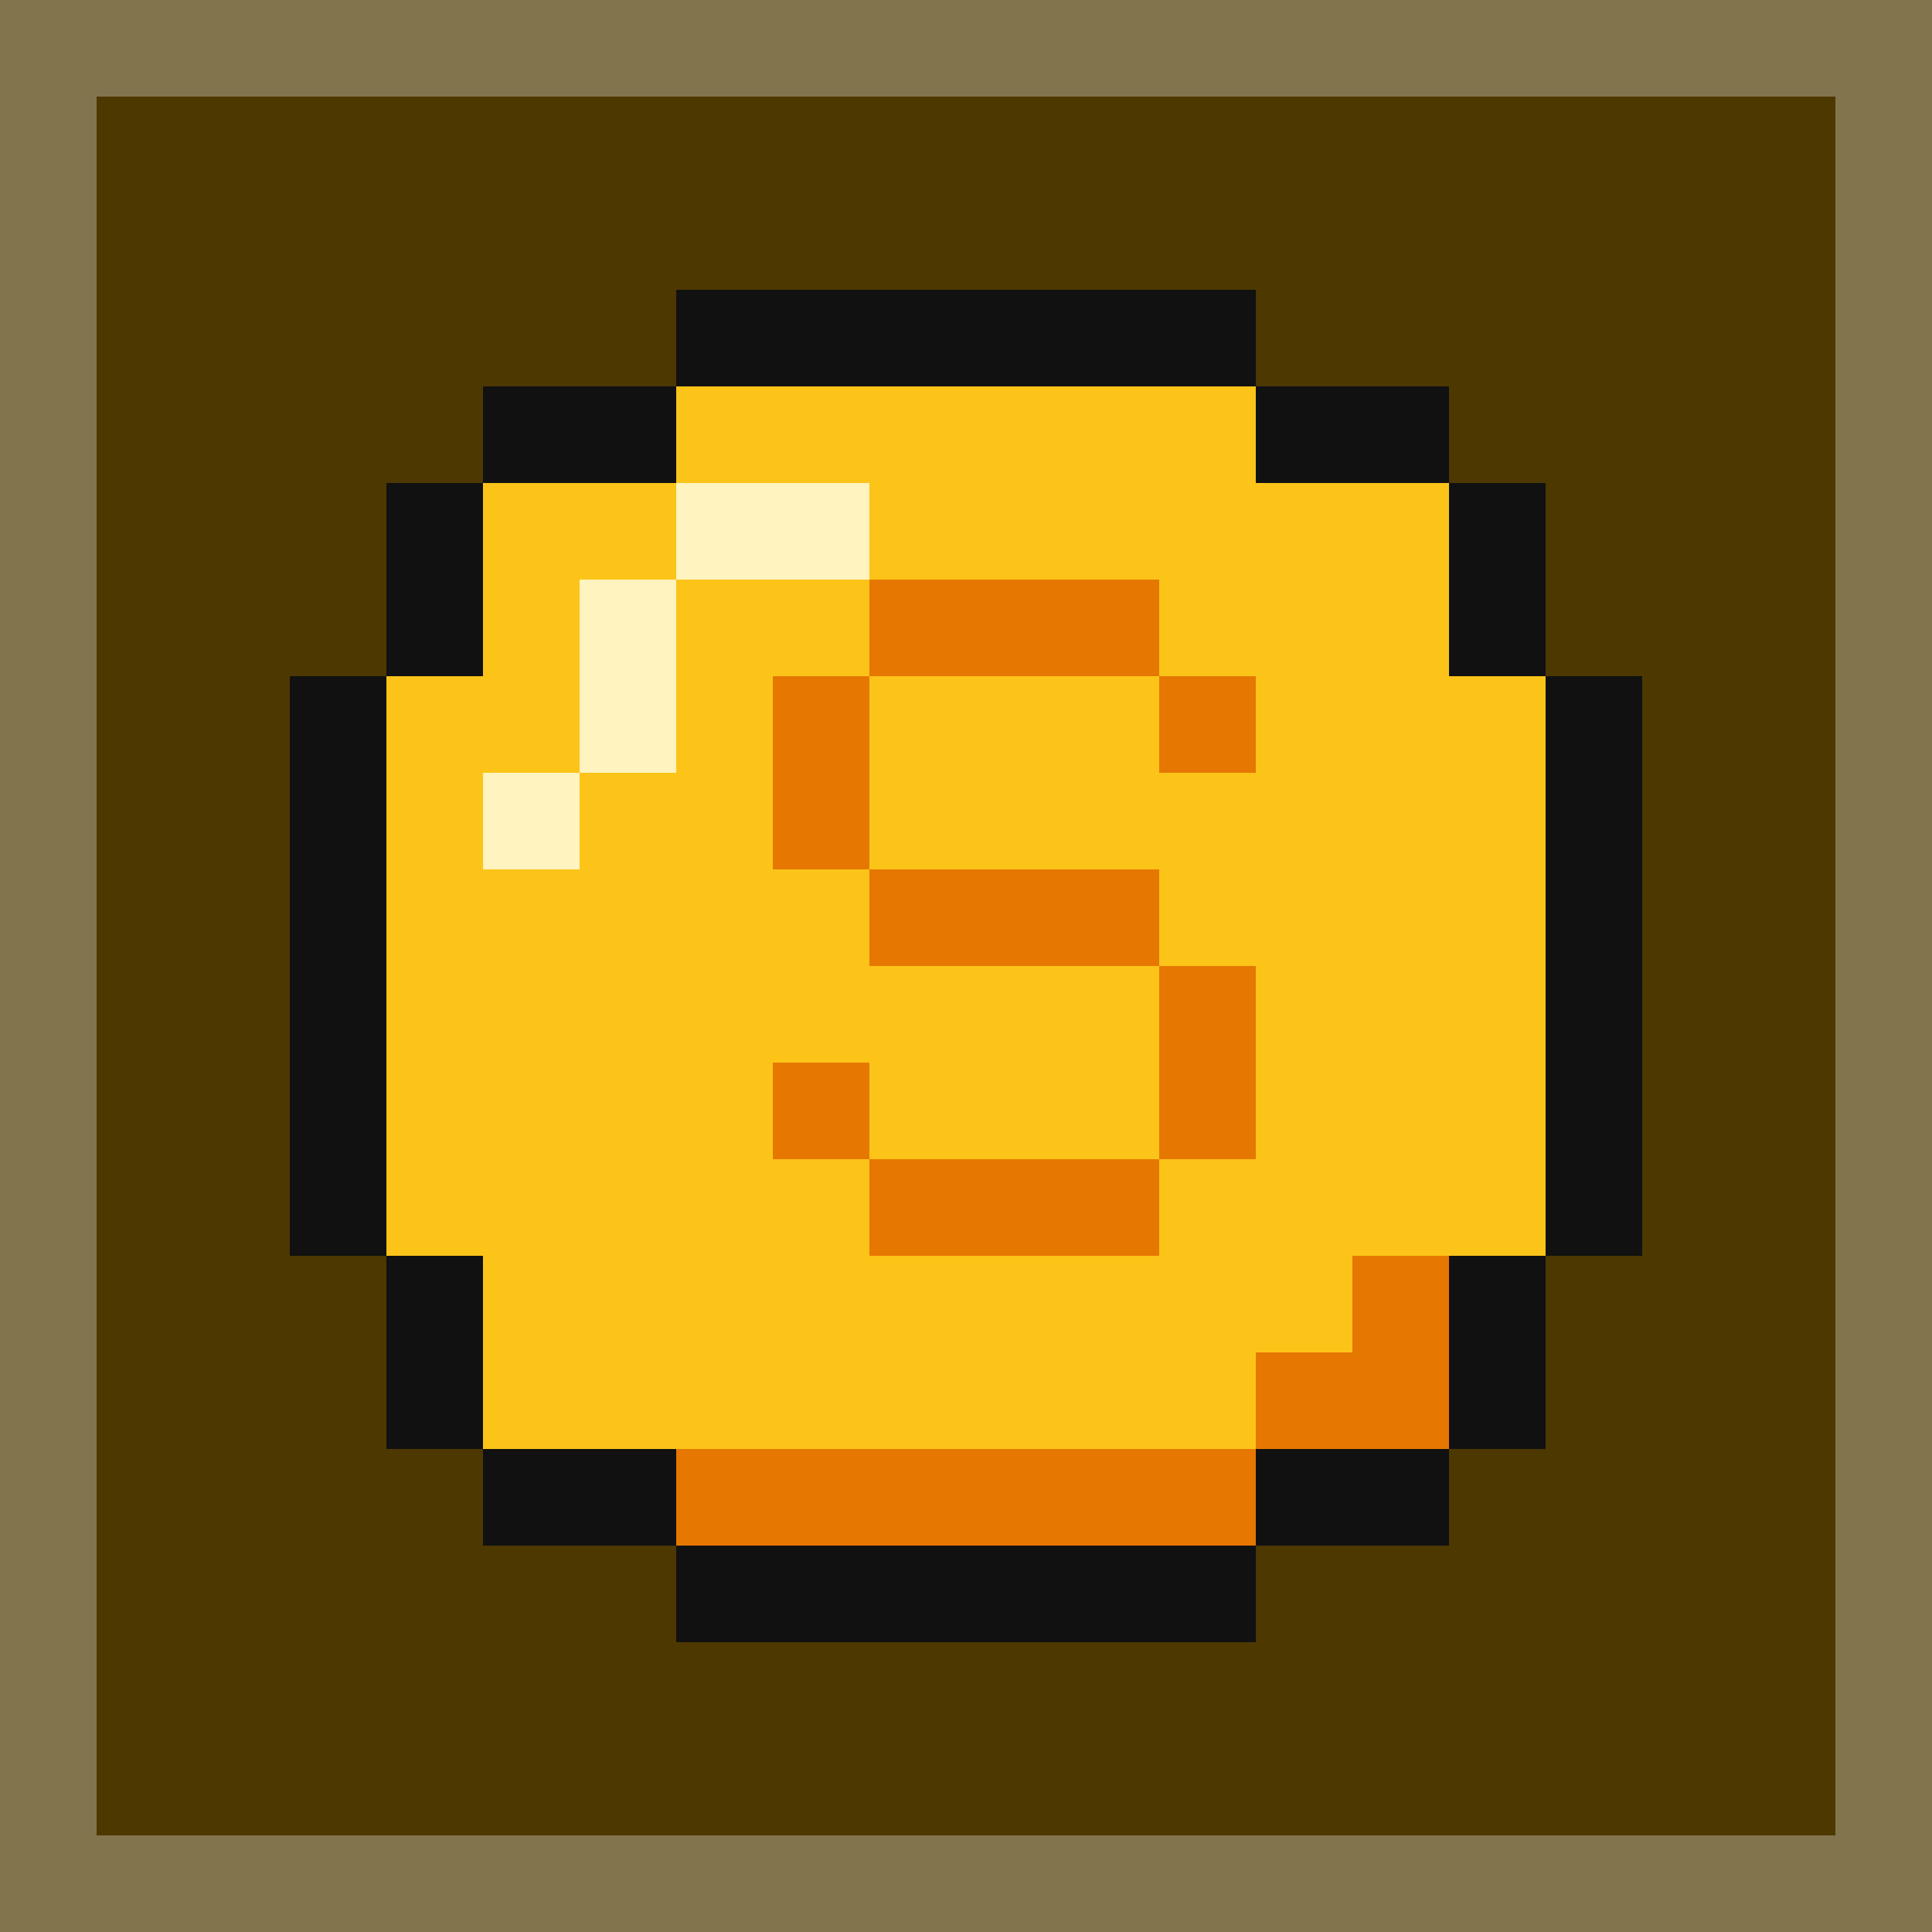
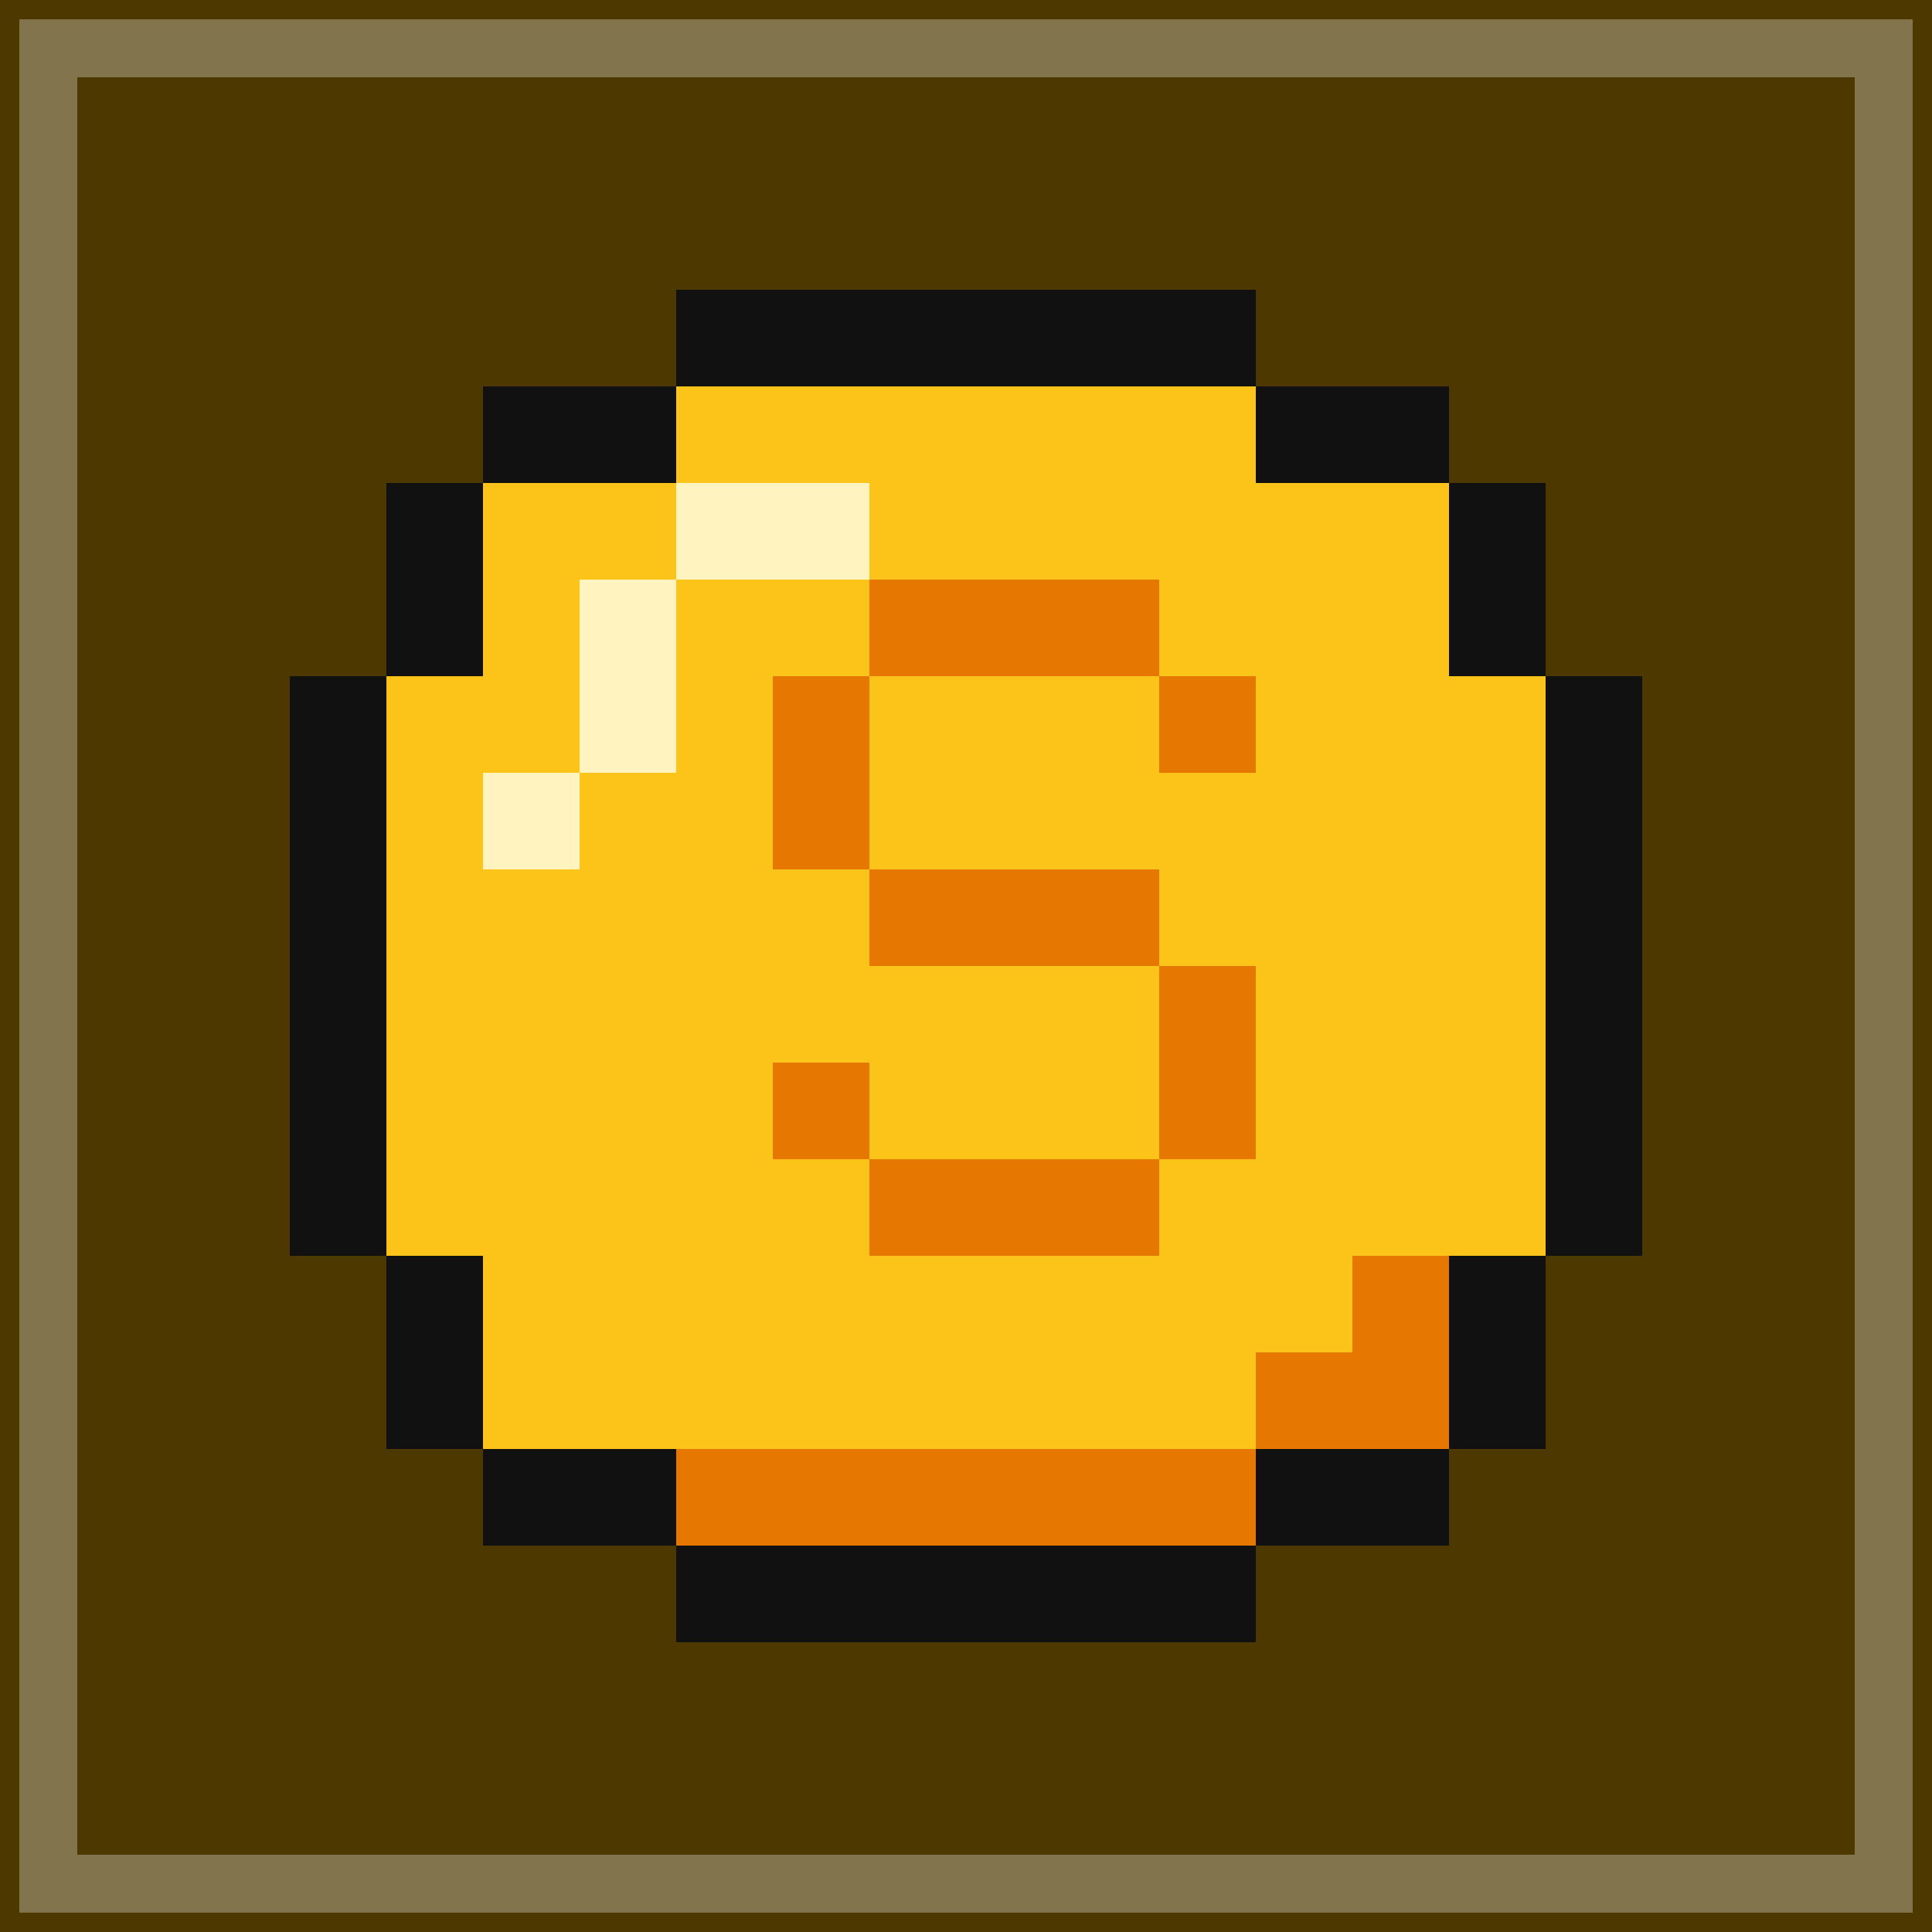
- <svg xmlns="http://www.w3.org/2000/svg" width="320" height="320" viewBox="0 0 20 20" shape-rendering="crispEdges">
-   <rect width="20" height="20" fill="#4d3800" />
-   <rect x="0.5" y="0.5" width="19" height="19" fill="none" stroke="#82744d" stroke-width="1" />
-   <rect x="7" y="3" width="1" height="1" fill="#111111" />
-   <rect x="8" y="3" width="1" height="1" fill="#111111" />
-   <rect x="9" y="3" width="1" height="1" fill="#111111" />
-   <rect x="10" y="3" width="1" height="1" fill="#111111" />
-   <rect x="11" y="3" width="1" height="1" fill="#111111" />
-   <rect x="12" y="3" width="1" height="1" fill="#111111" />
-   <rect x="5" y="4" width="1" height="1" fill="#111111" />
-   <rect x="6" y="4" width="1" height="1" fill="#111111" />
-   <rect x="7" y="4" width="1" height="1" fill="#fcc419" />
-   <rect x="8" y="4" width="1" height="1" fill="#fcc419" />
-   <rect x="9" y="4" width="1" height="1" fill="#fcc419" />
-   <rect x="10" y="4" width="1" height="1" fill="#fcc419" />
-   <rect x="11" y="4" width="1" height="1" fill="#fcc419" />
-   <rect x="12" y="4" width="1" height="1" fill="#fcc419" />
-   <rect x="13" y="4" width="1" height="1" fill="#111111" />
-   <rect x="14" y="4" width="1" height="1" fill="#111111" />
-   <rect x="4" y="5" width="1" height="1" fill="#111111" />
-   <rect x="5" y="5" width="1" height="1" fill="#fcc419" />
-   <rect x="6" y="5" width="1" height="1" fill="#fcc419" />
-   <rect x="7" y="5" width="1" height="1" fill="#fff3bf" />
-   <rect x="8" y="5" width="1" height="1" fill="#fff3bf" />
-   <rect x="9" y="5" width="1" height="1" fill="#fcc419" />
-   <rect x="10" y="5" width="1" height="1" fill="#fcc419" />
-   <rect x="11" y="5" width="1" height="1" fill="#fcc419" />
-   <rect x="12" y="5" width="1" height="1" fill="#fcc419" />
-   <rect x="13" y="5" width="1" height="1" fill="#fcc419" />
-   <rect x="14" y="5" width="1" height="1" fill="#fcc419" />
-   <rect x="15" y="5" width="1" height="1" fill="#111111" />
-   <rect x="4" y="6" width="1" height="1" fill="#111111" />
-   <rect x="5" y="6" width="1" height="1" fill="#fcc419" />
-   <rect x="6" y="6" width="1" height="1" fill="#fff3bf" />
-   <rect x="7" y="6" width="1" height="1" fill="#fcc419" />
-   <rect x="8" y="6" width="1" height="1" fill="#fcc419" />
-   <rect x="9" y="6" width="1" height="1" fill="#e67700" />
-   <rect x="10" y="6" width="1" height="1" fill="#e67700" />
-   <rect x="11" y="6" width="1" height="1" fill="#e67700" />
-   <rect x="12" y="6" width="1" height="1" fill="#fcc419" />
-   <rect x="13" y="6" width="1" height="1" fill="#fcc419" />
-   <rect x="14" y="6" width="1" height="1" fill="#fcc419" />
-   <rect x="15" y="6" width="1" height="1" fill="#111111" />
-   <rect x="3" y="7" width="1" height="1" fill="#111111" />
-   <rect x="4" y="7" width="1" height="1" fill="#fcc419" />
-   <rect x="5" y="7" width="1" height="1" fill="#fcc419" />
-   <rect x="6" y="7" width="1" height="1" fill="#fff3bf" />
-   <rect x="7" y="7" width="1" height="1" fill="#fcc419" />
-   <rect x="8" y="7" width="1" height="1" fill="#e67700" />
-   <rect x="9" y="7" width="1" height="1" fill="#fcc419" />
-   <rect x="10" y="7" width="1" height="1" fill="#fcc419" />
-   <rect x="11" y="7" width="1" height="1" fill="#fcc419" />
-   <rect x="12" y="7" width="1" height="1" fill="#e67700" />
-   <rect x="13" y="7" width="1" height="1" fill="#fcc419" />
-   <rect x="14" y="7" width="1" height="1" fill="#fcc419" />
-   <rect x="15" y="7" width="1" height="1" fill="#fcc419" />
-   <rect x="16" y="7" width="1" height="1" fill="#111111" />
-   <rect x="3" y="8" width="1" height="1" fill="#111111" />
-   <rect x="4" y="8" width="1" height="1" fill="#fcc419" />
-   <rect x="5" y="8" width="1" height="1" fill="#fff3bf" />
-   <rect x="6" y="8" width="1" height="1" fill="#fcc419" />
-   <rect x="7" y="8" width="1" height="1" fill="#fcc419" />
-   <rect x="8" y="8" width="1" height="1" fill="#e67700" />
-   <rect x="9" y="8" width="1" height="1" fill="#fcc419" />
-   <rect x="10" y="8" width="1" height="1" fill="#fcc419" />
-   <rect x="11" y="8" width="1" height="1" fill="#fcc419" />
-   <rect x="12" y="8" width="1" height="1" fill="#fcc419" />
-   <rect x="13" y="8" width="1" height="1" fill="#fcc419" />
-   <rect x="14" y="8" width="1" height="1" fill="#fcc419" />
-   <rect x="15" y="8" width="1" height="1" fill="#fcc419" />
-   <rect x="16" y="8" width="1" height="1" fill="#111111" />
-   <rect x="3" y="9" width="1" height="1" fill="#111111" />
-   <rect x="4" y="9" width="1" height="1" fill="#fcc419" />
-   <rect x="5" y="9" width="1" height="1" fill="#fcc419" />
-   <rect x="6" y="9" width="1" height="1" fill="#fcc419" />
-   <rect x="7" y="9" width="1" height="1" fill="#fcc419" />
-   <rect x="8" y="9" width="1" height="1" fill="#fcc419" />
-   <rect x="9" y="9" width="1" height="1" fill="#e67700" />
-   <rect x="10" y="9" width="1" height="1" fill="#e67700" />
-   <rect x="11" y="9" width="1" height="1" fill="#e67700" />
-   <rect x="12" y="9" width="1" height="1" fill="#fcc419" />
-   <rect x="13" y="9" width="1" height="1" fill="#fcc419" />
-   <rect x="14" y="9" width="1" height="1" fill="#fcc419" />
-   <rect x="15" y="9" width="1" height="1" fill="#fcc419" />
-   <rect x="16" y="9" width="1" height="1" fill="#111111" />
-   <rect x="3" y="10" width="1" height="1" fill="#111111" />
-   <rect x="4" y="10" width="1" height="1" fill="#fcc419" />
-   <rect x="5" y="10" width="1" height="1" fill="#fcc419" />
-   <rect x="6" y="10" width="1" height="1" fill="#fcc419" />
-   <rect x="7" y="10" width="1" height="1" fill="#fcc419" />
-   <rect x="8" y="10" width="1" height="1" fill="#fcc419" />
-   <rect x="9" y="10" width="1" height="1" fill="#fcc419" />
-   <rect x="10" y="10" width="1" height="1" fill="#fcc419" />
-   <rect x="11" y="10" width="1" height="1" fill="#fcc419" />
-   <rect x="12" y="10" width="1" height="1" fill="#e67700" />
-   <rect x="13" y="10" width="1" height="1" fill="#fcc419" />
-   <rect x="14" y="10" width="1" height="1" fill="#fcc419" />
-   <rect x="15" y="10" width="1" height="1" fill="#fcc419" />
-   <rect x="16" y="10" width="1" height="1" fill="#111111" />
-   <rect x="3" y="11" width="1" height="1" fill="#111111" />
-   <rect x="4" y="11" width="1" height="1" fill="#fcc419" />
-   <rect x="5" y="11" width="1" height="1" fill="#fcc419" />
-   <rect x="6" y="11" width="1" height="1" fill="#fcc419" />
-   <rect x="7" y="11" width="1" height="1" fill="#fcc419" />
-   <rect x="8" y="11" width="1" height="1" fill="#e67700" />
-   <rect x="9" y="11" width="1" height="1" fill="#fcc419" />
-   <rect x="10" y="11" width="1" height="1" fill="#fcc419" />
-   <rect x="11" y="11" width="1" height="1" fill="#fcc419" />
-   <rect x="12" y="11" width="1" height="1" fill="#e67700" />
-   <rect x="13" y="11" width="1" height="1" fill="#fcc419" />
-   <rect x="14" y="11" width="1" height="1" fill="#fcc419" />
-   <rect x="15" y="11" width="1" height="1" fill="#fcc419" />
-   <rect x="16" y="11" width="1" height="1" fill="#111111" />
-   <rect x="3" y="12" width="1" height="1" fill="#111111" />
-   <rect x="4" y="12" width="1" height="1" fill="#fcc419" />
-   <rect x="5" y="12" width="1" height="1" fill="#fcc419" />
-   <rect x="6" y="12" width="1" height="1" fill="#fcc419" />
-   <rect x="7" y="12" width="1" height="1" fill="#fcc419" />
-   <rect x="8" y="12" width="1" height="1" fill="#fcc419" />
-   <rect x="9" y="12" width="1" height="1" fill="#e67700" />
-   <rect x="10" y="12" width="1" height="1" fill="#e67700" />
-   <rect x="11" y="12" width="1" height="1" fill="#e67700" />
-   <rect x="12" y="12" width="1" height="1" fill="#fcc419" />
-   <rect x="13" y="12" width="1" height="1" fill="#fcc419" />
-   <rect x="14" y="12" width="1" height="1" fill="#fcc419" />
-   <rect x="15" y="12" width="1" height="1" fill="#fcc419" />
-   <rect x="16" y="12" width="1" height="1" fill="#111111" />
-   <rect x="4" y="13" width="1" height="1" fill="#111111" />
-   <rect x="5" y="13" width="1" height="1" fill="#fcc419" />
-   <rect x="6" y="13" width="1" height="1" fill="#fcc419" />
-   <rect x="7" y="13" width="1" height="1" fill="#fcc419" />
-   <rect x="8" y="13" width="1" height="1" fill="#fcc419" />
-   <rect x="9" y="13" width="1" height="1" fill="#fcc419" />
-   <rect x="10" y="13" width="1" height="1" fill="#fcc419" />
-   <rect x="11" y="13" width="1" height="1" fill="#fcc419" />
-   <rect x="12" y="13" width="1" height="1" fill="#fcc419" />
-   <rect x="13" y="13" width="1" height="1" fill="#fcc419" />
-   <rect x="14" y="13" width="1" height="1" fill="#e67700" />
-   <rect x="15" y="13" width="1" height="1" fill="#111111" />
-   <rect x="4" y="14" width="1" height="1" fill="#111111" />
-   <rect x="5" y="14" width="1" height="1" fill="#fcc419" />
-   <rect x="6" y="14" width="1" height="1" fill="#fcc419" />
-   <rect x="7" y="14" width="1" height="1" fill="#fcc419" />
-   <rect x="8" y="14" width="1" height="1" fill="#fcc419" />
-   <rect x="9" y="14" width="1" height="1" fill="#fcc419" />
-   <rect x="10" y="14" width="1" height="1" fill="#fcc419" />
-   <rect x="11" y="14" width="1" height="1" fill="#fcc419" />
-   <rect x="12" y="14" width="1" height="1" fill="#fcc419" />
-   <rect x="13" y="14" width="1" height="1" fill="#e67700" />
-   <rect x="14" y="14" width="1" height="1" fill="#e67700" />
-   <rect x="15" y="14" width="1" height="1" fill="#111111" />
-   <rect x="5" y="15" width="1" height="1" fill="#111111" />
-   <rect x="6" y="15" width="1" height="1" fill="#111111" />
-   <rect x="7" y="15" width="1" height="1" fill="#e67700" />
-   <rect x="8" y="15" width="1" height="1" fill="#e67700" />
-   <rect x="9" y="15" width="1" height="1" fill="#e67700" />
-   <rect x="10" y="15" width="1" height="1" fill="#e67700" />
-   <rect x="11" y="15" width="1" height="1" fill="#e67700" />
-   <rect x="12" y="15" width="1" height="1" fill="#e67700" />
-   <rect x="13" y="15" width="1" height="1" fill="#111111" />
-   <rect x="14" y="15" width="1" height="1" fill="#111111" />
-   <rect x="7" y="16" width="1" height="1" fill="#111111" />
-   <rect x="8" y="16" width="1" height="1" fill="#111111" />
-   <rect x="9" y="16" width="1" height="1" fill="#111111" />
-   <rect x="10" y="16" width="1" height="1" fill="#111111" />
-   <rect x="11" y="16" width="1" height="1" fill="#111111" />
-   <rect x="12" y="16" width="1" height="1" fill="#111111" />
+ <svg xmlns="http://www.w3.org/2000/svg" width="320" height="320" viewBox="0 0 100 100" shape-rendering="crispEdges">
+   <rect width="100" height="100" fill="#4d3800" />
+   <rect x="2.5" y="2.5" width="95" height="95" rx="0" fill="none" stroke="#82744d" stroke-width="3" />
+   <svg x="10" y="10" width="80" height="80" viewBox="0 0 16 16" shape-rendering="crispEdges">
+     <rect x="5" y="1" width="6" height="1" fill="#111111" />
+     <rect x="3" y="2" width="2" height="1" fill="#111111" />
+     <rect x="5" y="2" width="6" height="1" fill="#fcc419" />
+     <rect x="11" y="2" width="2" height="1" fill="#111111" />
+     <rect x="2" y="3" width="1" height="1" fill="#111111" />
+     <rect x="3" y="3" width="2" height="1" fill="#fcc419" />
+     <rect x="5" y="3" width="2" height="1" fill="#fff3bf" />
+     <rect x="7" y="3" width="6" height="1" fill="#fcc419" />
+     <rect x="13" y="3" width="1" height="1" fill="#111111" />
+     <rect x="2" y="4" width="1" height="1" fill="#111111" />
+     <rect x="3" y="4" width="1" height="1" fill="#fcc419" />
+     <rect x="4" y="4" width="1" height="1" fill="#fff3bf" />
+     <rect x="5" y="4" width="2" height="1" fill="#fcc419" />
+     <rect x="7" y="4" width="3" height="1" fill="#e67700" />
+     <rect x="10" y="4" width="3" height="1" fill="#fcc419" />
+     <rect x="13" y="4" width="1" height="1" fill="#111111" />
+     <rect x="1" y="5" width="1" height="1" fill="#111111" />
+     <rect x="2" y="5" width="2" height="1" fill="#fcc419" />
+     <rect x="4" y="5" width="1" height="1" fill="#fff3bf" />
+     <rect x="5" y="5" width="1" height="1" fill="#fcc419" />
+     <rect x="6" y="5" width="1" height="1" fill="#e67700" />
+     <rect x="7" y="5" width="3" height="1" fill="#fcc419" />
+     <rect x="10" y="5" width="1" height="1" fill="#e67700" />
+     <rect x="11" y="5" width="3" height="1" fill="#fcc419" />
+     <rect x="14" y="5" width="1" height="1" fill="#111111" />
+     <rect x="1" y="6" width="1" height="1" fill="#111111" />
+     <rect x="2" y="6" width="1" height="1" fill="#fcc419" />
+     <rect x="3" y="6" width="1" height="1" fill="#fff3bf" />
+     <rect x="4" y="6" width="2" height="1" fill="#fcc419" />
+     <rect x="6" y="6" width="1" height="1" fill="#e67700" />
+     <rect x="7" y="6" width="7" height="1" fill="#fcc419" />
+     <rect x="14" y="6" width="1" height="1" fill="#111111" />
+     <rect x="1" y="7" width="1" height="1" fill="#111111" />
+     <rect x="2" y="7" width="5" height="1" fill="#fcc419" />
+     <rect x="7" y="7" width="3" height="1" fill="#e67700" />
+     <rect x="10" y="7" width="4" height="1" fill="#fcc419" />
+     <rect x="14" y="7" width="1" height="1" fill="#111111" />
+     <rect x="1" y="8" width="1" height="1" fill="#111111" />
+     <rect x="2" y="8" width="8" height="1" fill="#fcc419" />
+     <rect x="10" y="8" width="1" height="1" fill="#e67700" />
+     <rect x="11" y="8" width="3" height="1" fill="#fcc419" />
+     <rect x="14" y="8" width="1" height="1" fill="#111111" />
+     <rect x="1" y="9" width="1" height="1" fill="#111111" />
+     <rect x="2" y="9" width="4" height="1" fill="#fcc419" />
+     <rect x="6" y="9" width="1" height="1" fill="#e67700" />
+     <rect x="7" y="9" width="3" height="1" fill="#fcc419" />
+     <rect x="10" y="9" width="1" height="1" fill="#e67700" />
+     <rect x="11" y="9" width="3" height="1" fill="#fcc419" />
+     <rect x="14" y="9" width="1" height="1" fill="#111111" />
+     <rect x="1" y="10" width="1" height="1" fill="#111111" />
+     <rect x="2" y="10" width="5" height="1" fill="#fcc419" />
+     <rect x="7" y="10" width="3" height="1" fill="#e67700" />
+     <rect x="10" y="10" width="4" height="1" fill="#fcc419" />
+     <rect x="14" y="10" width="1" height="1" fill="#111111" />
+     <rect x="2" y="11" width="1" height="1" fill="#111111" />
+     <rect x="3" y="11" width="9" height="1" fill="#fcc419" />
+     <rect x="12" y="11" width="1" height="1" fill="#e67700" />
+     <rect x="13" y="11" width="1" height="1" fill="#111111" />
+     <rect x="2" y="12" width="1" height="1" fill="#111111" />
+     <rect x="3" y="12" width="8" height="1" fill="#fcc419" />
+     <rect x="11" y="12" width="2" height="1" fill="#e67700" />
+     <rect x="13" y="12" width="1" height="1" fill="#111111" />
+     <rect x="3" y="13" width="2" height="1" fill="#111111" />
+     <rect x="5" y="13" width="6" height="1" fill="#e67700" />
+     <rect x="11" y="13" width="2" height="1" fill="#111111" />
+     <rect x="5" y="14" width="6" height="1" fill="#111111" />
+   </svg>
</svg>
